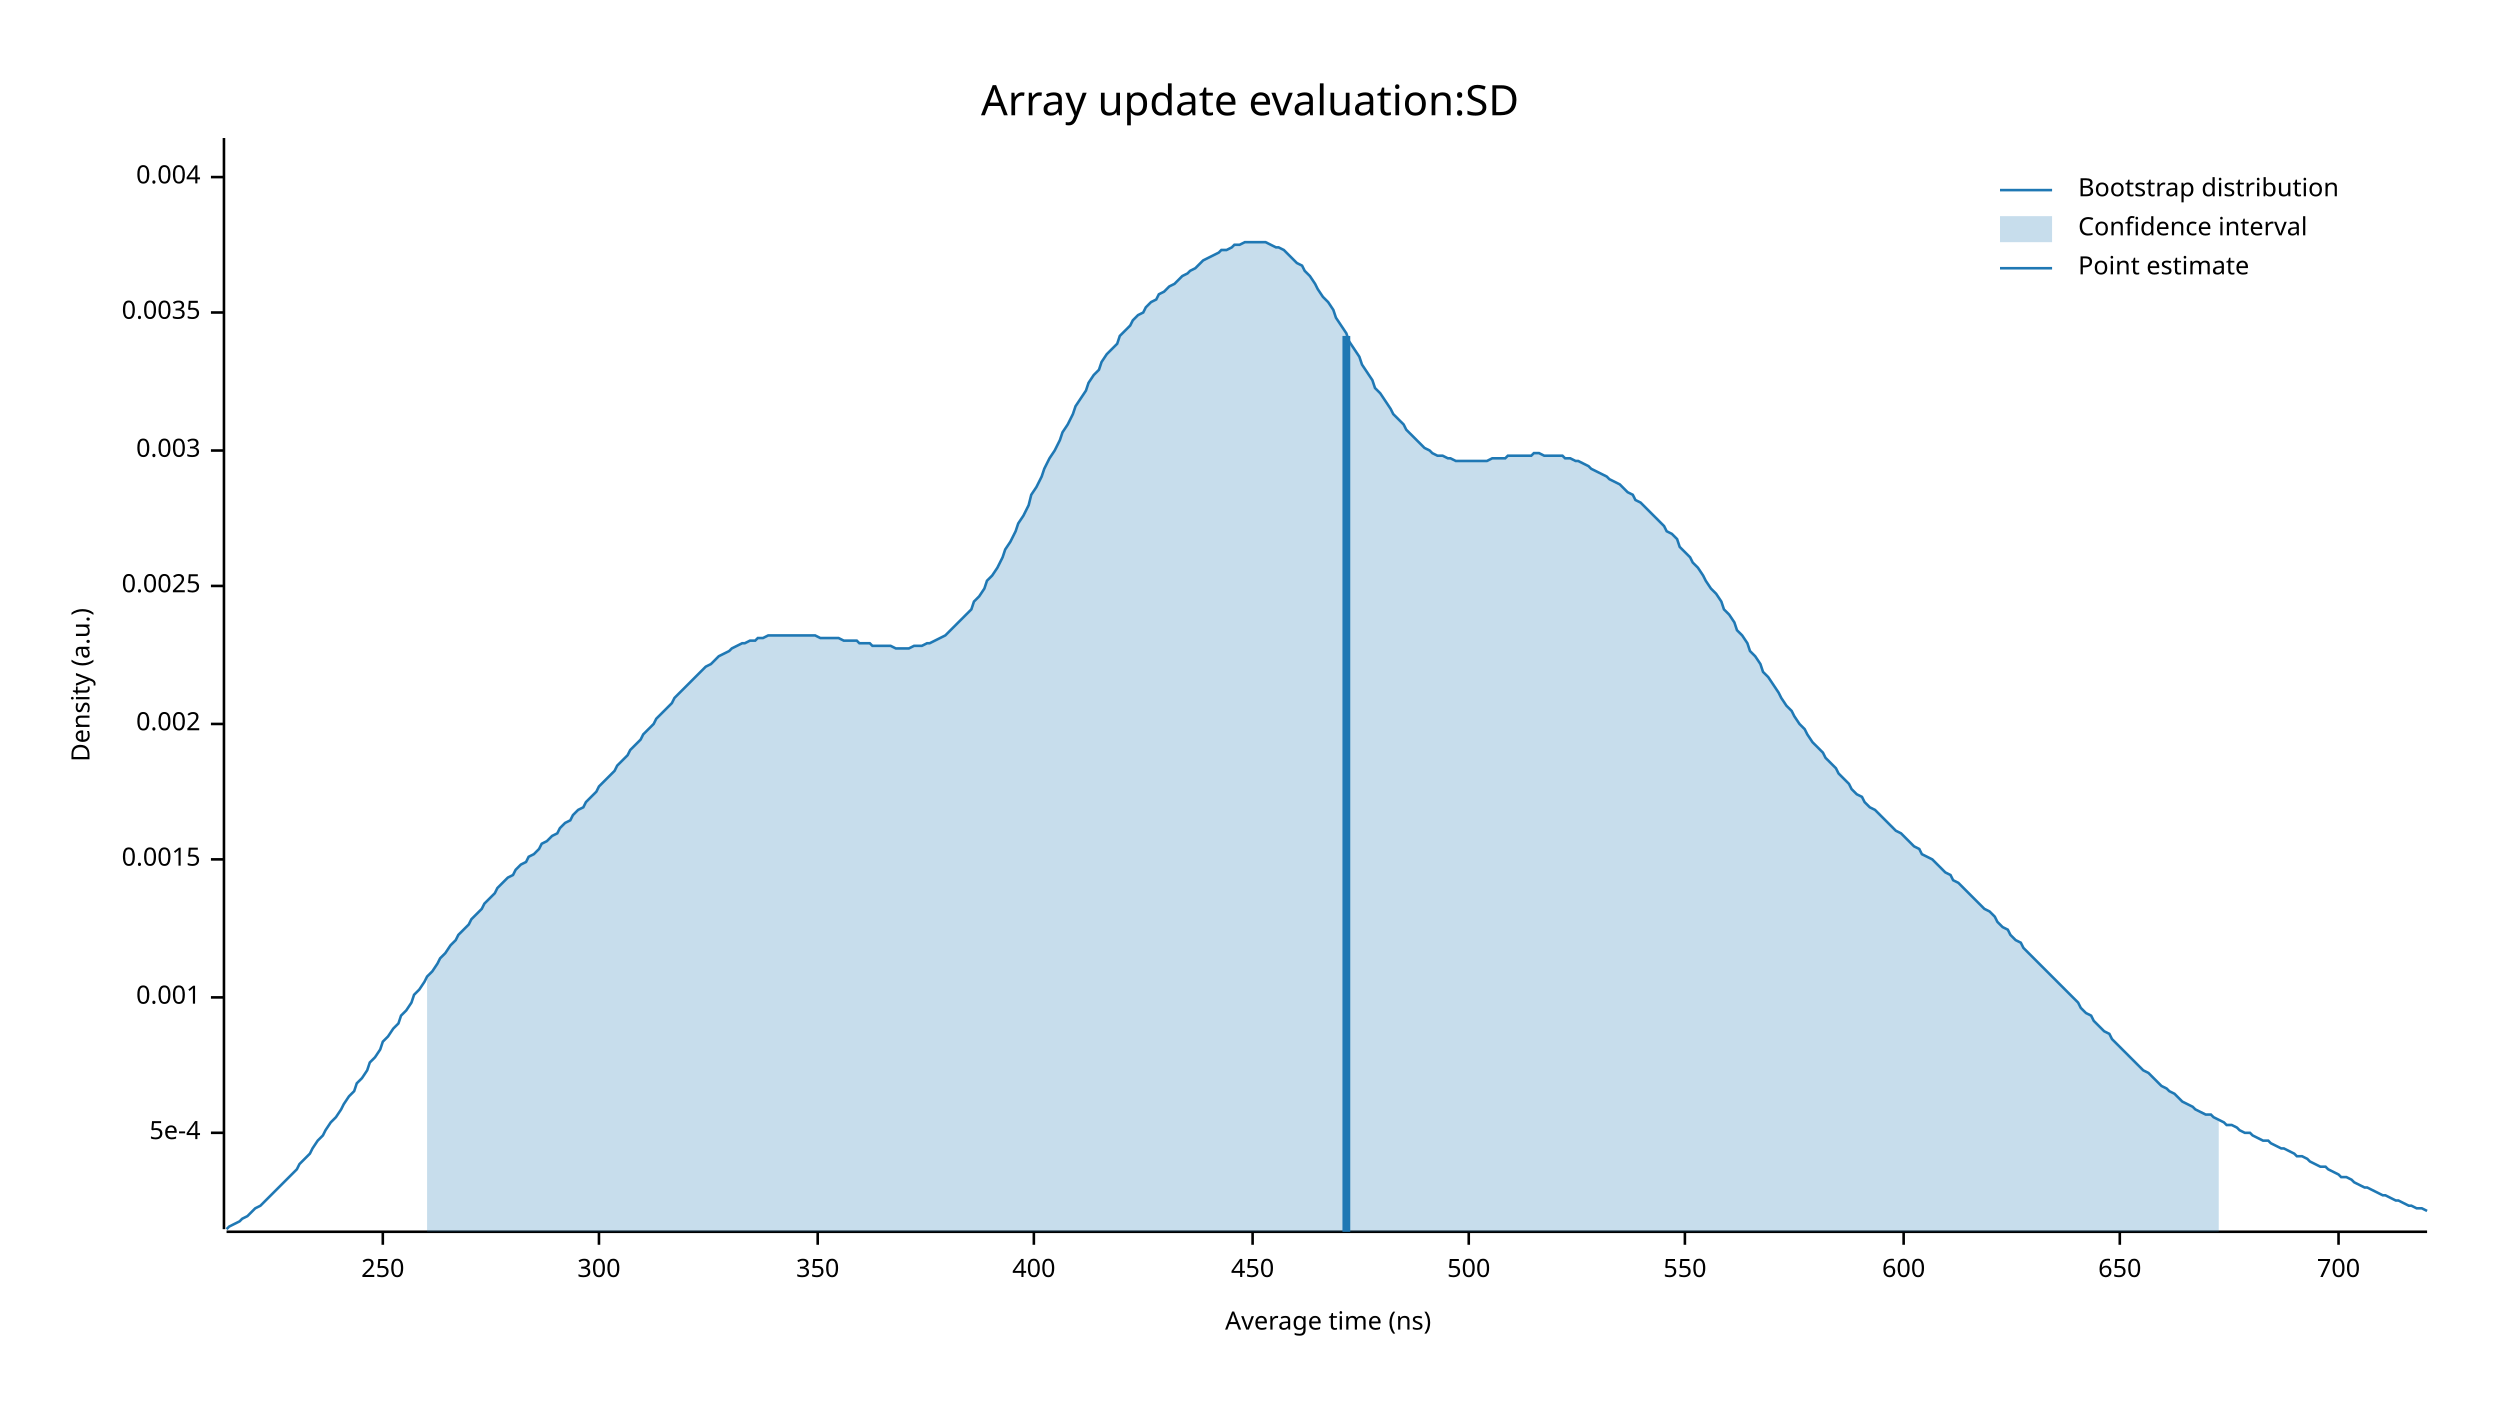
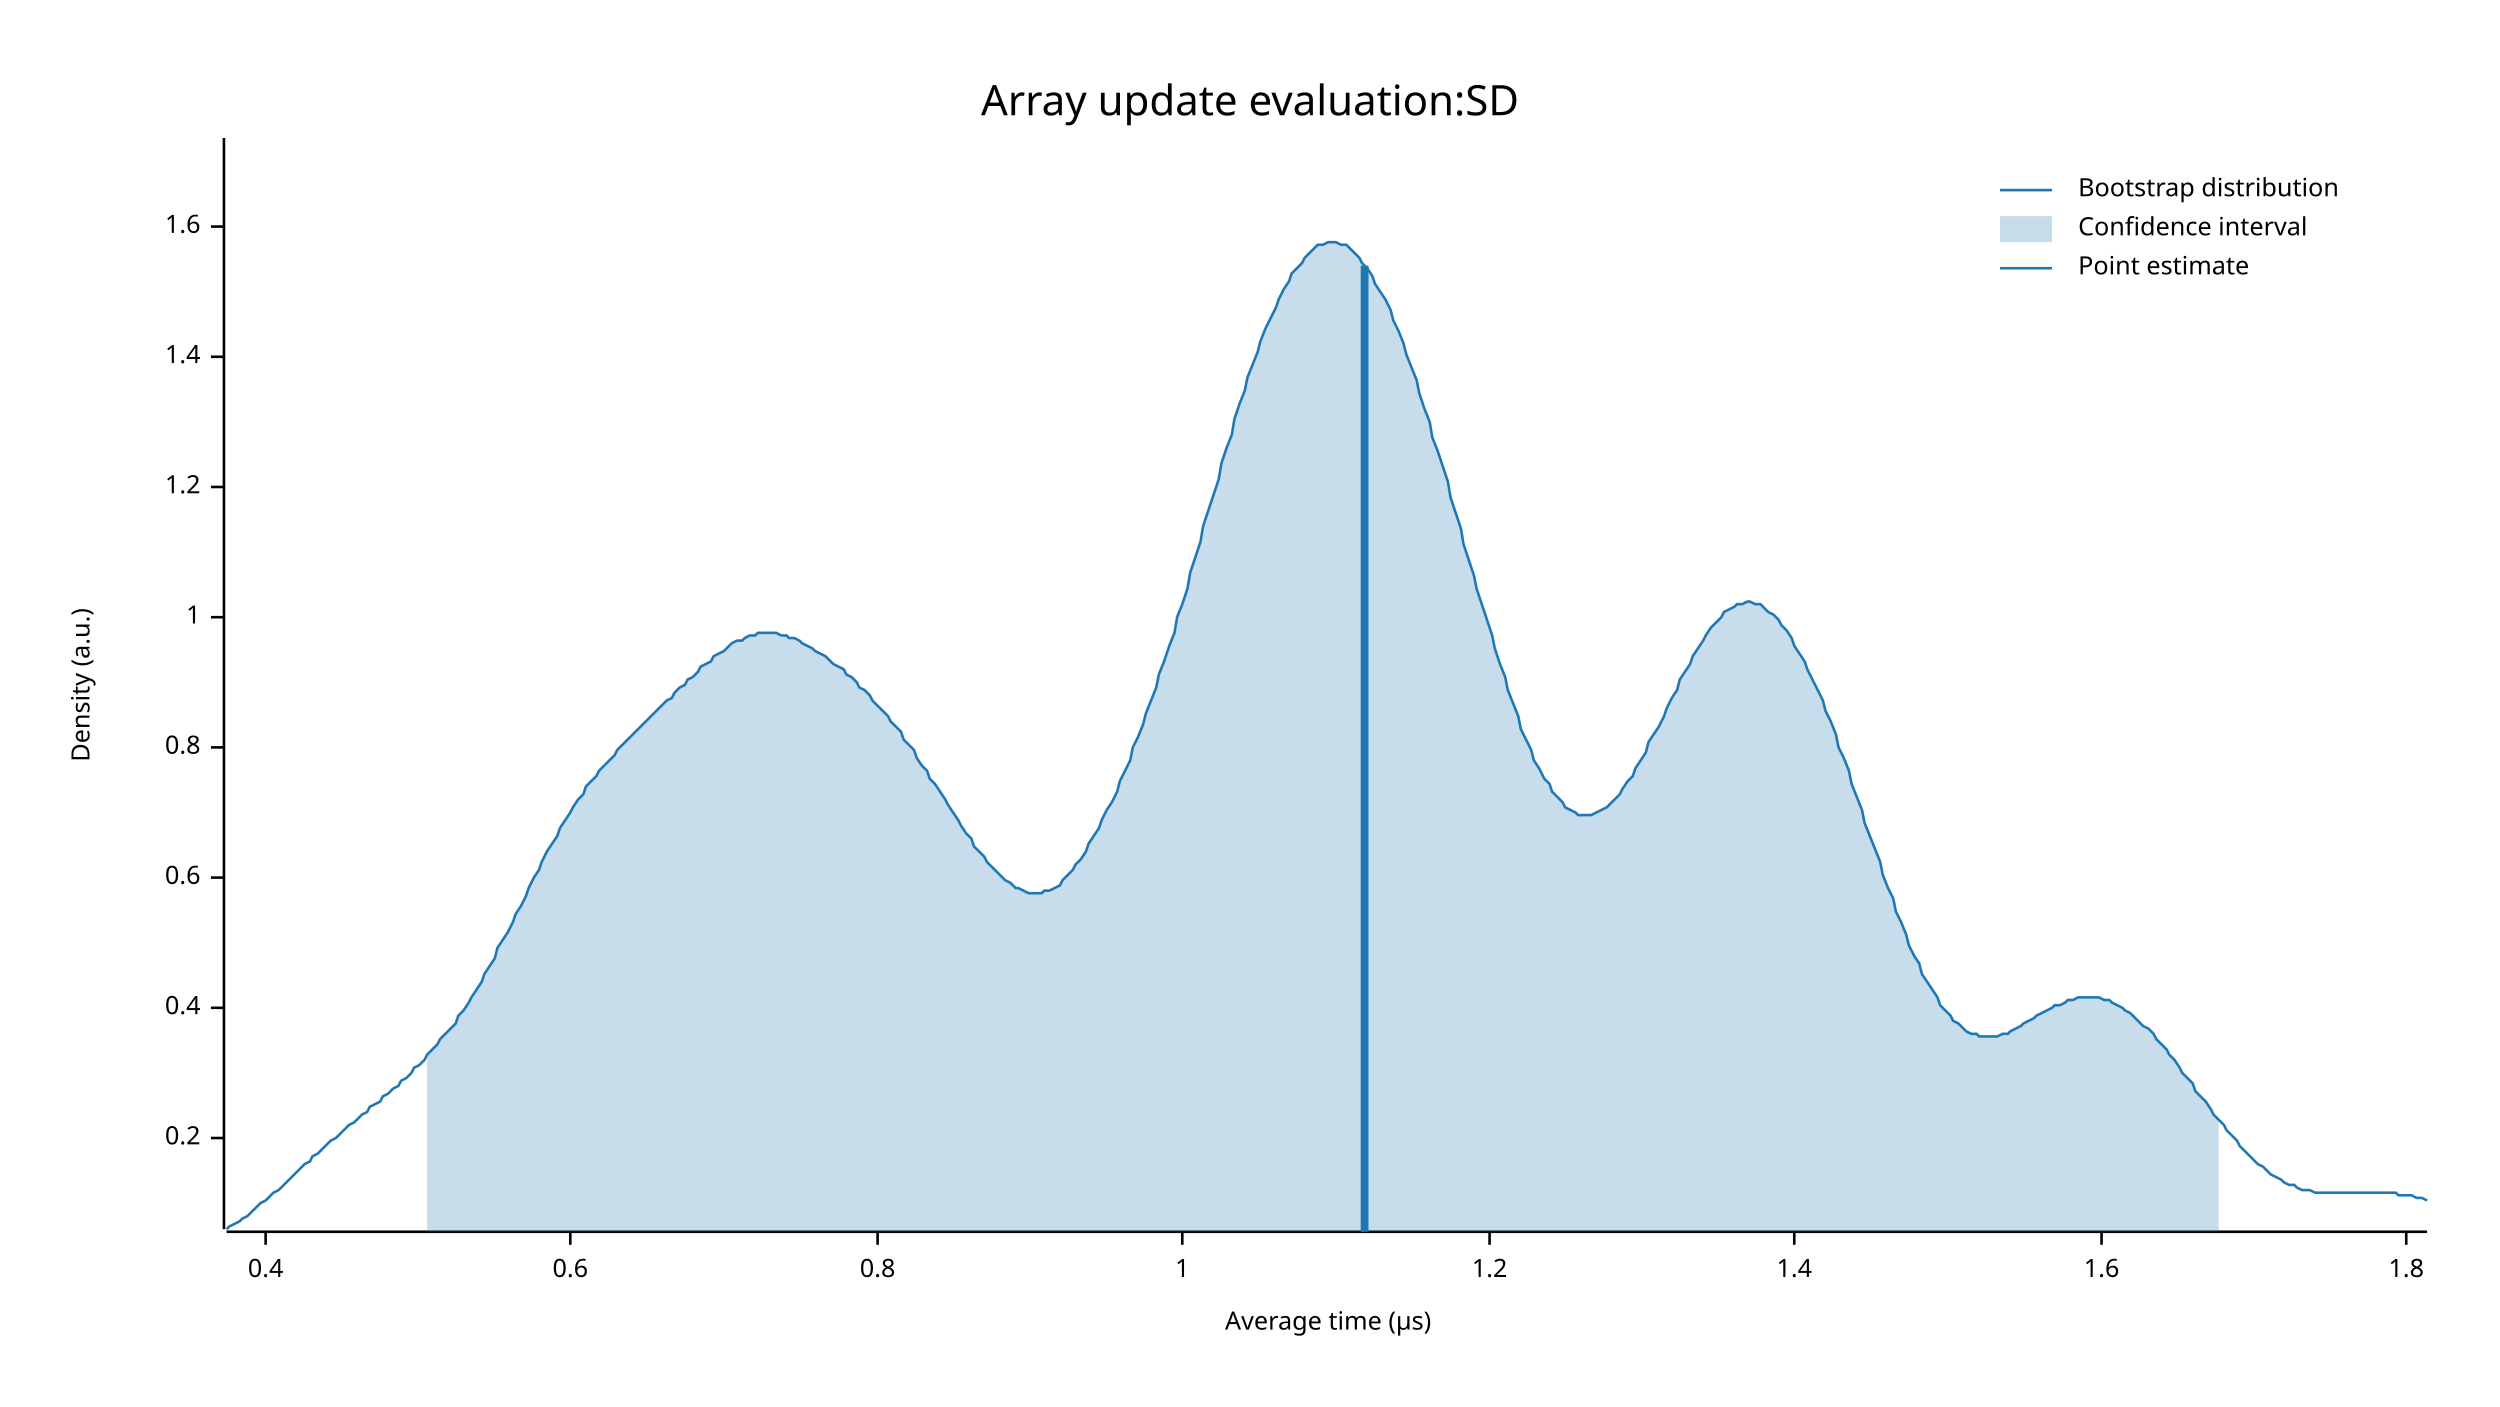
<svg xmlns="http://www.w3.org/2000/svg" width="960" height="540" viewBox="0 0 960 540">
  <text x="480" y="32" dy="0.76em" text-anchor="middle" font-family="sans-serif" font-size="16.129" opacity="1" fill="#000000">
Array update evaluation:SD
</text>
  <text x="27" y="263" dy="0.76em" text-anchor="middle" font-family="sans-serif" font-size="9.677" opacity="1" fill="#000000" transform="rotate(270, 27, 263)">
Density (a.u.)
</text>
  <text x="510" y="513" dy="-0.5ex" text-anchor="middle" font-family="sans-serif" font-size="9.677" opacity="1" fill="#000000">
- Average time (ns)
+ Average time (µs)
</text>
  <polyline fill="none" opacity="1" stroke="#000000" stroke-width="1" points="86,53 86,472 " />
-   <text x="77" y="435" dy="0.5ex" text-anchor="end" font-family="sans-serif" font-size="9.677" opacity="1" fill="#000000">
- 5e-4
+   <text x="77" y="437" dy="0.5ex" text-anchor="end" font-family="sans-serif" font-size="9.677" opacity="1" fill="#000000">
+ 0.2
</text>
-   <polyline fill="none" opacity="1" stroke="#000000" stroke-width="1" points="81,435 86,435 " />
-   <text x="77" y="383" dy="0.5ex" text-anchor="end" font-family="sans-serif" font-size="9.677" opacity="1" fill="#000000">
- 0.001
+   <polyline fill="none" opacity="1" stroke="#000000" stroke-width="1" points="81,437 86,437 " />
+   <text x="77" y="387" dy="0.5ex" text-anchor="end" font-family="sans-serif" font-size="9.677" opacity="1" fill="#000000">
+ 0.4
</text>
-   <polyline fill="none" opacity="1" stroke="#000000" stroke-width="1" points="81,383 86,383 " />
-   <text x="77" y="330" dy="0.5ex" text-anchor="end" font-family="sans-serif" font-size="9.677" opacity="1" fill="#000000">
- 0.0015
+   <polyline fill="none" opacity="1" stroke="#000000" stroke-width="1" points="81,387 86,387 " />
+   <text x="77" y="337" dy="0.5ex" text-anchor="end" font-family="sans-serif" font-size="9.677" opacity="1" fill="#000000">
+ 0.6
</text>
-   <polyline fill="none" opacity="1" stroke="#000000" stroke-width="1" points="81,330 86,330 " />
-   <text x="77" y="278" dy="0.5ex" text-anchor="end" font-family="sans-serif" font-size="9.677" opacity="1" fill="#000000">
- 0.002
+   <polyline fill="none" opacity="1" stroke="#000000" stroke-width="1" points="81,337 86,337 " />
+   <text x="77" y="287" dy="0.5ex" text-anchor="end" font-family="sans-serif" font-size="9.677" opacity="1" fill="#000000">
+ 0.8
</text>
-   <polyline fill="none" opacity="1" stroke="#000000" stroke-width="1" points="81,278 86,278 " />
-   <text x="77" y="225" dy="0.5ex" text-anchor="end" font-family="sans-serif" font-size="9.677" opacity="1" fill="#000000">
- 0.0025
+   <polyline fill="none" opacity="1" stroke="#000000" stroke-width="1" points="81,287 86,287 " />
+   <text x="77" y="237" dy="0.5ex" text-anchor="end" font-family="sans-serif" font-size="9.677" opacity="1" fill="#000000">
+ 1
</text>
-   <polyline fill="none" opacity="1" stroke="#000000" stroke-width="1" points="81,225 86,225 " />
-   <text x="77" y="173" dy="0.5ex" text-anchor="end" font-family="sans-serif" font-size="9.677" opacity="1" fill="#000000">
- 0.003
+   <polyline fill="none" opacity="1" stroke="#000000" stroke-width="1" points="81,237 86,237 " />
+   <text x="77" y="187" dy="0.5ex" text-anchor="end" font-family="sans-serif" font-size="9.677" opacity="1" fill="#000000">
+ 1.2
</text>
-   <polyline fill="none" opacity="1" stroke="#000000" stroke-width="1" points="81,173 86,173 " />
-   <text x="77" y="120" dy="0.5ex" text-anchor="end" font-family="sans-serif" font-size="9.677" opacity="1" fill="#000000">
- 0.0035
+   <polyline fill="none" opacity="1" stroke="#000000" stroke-width="1" points="81,187 86,187 " />
+   <text x="77" y="137" dy="0.5ex" text-anchor="end" font-family="sans-serif" font-size="9.677" opacity="1" fill="#000000">
+ 1.4
</text>
-   <polyline fill="none" opacity="1" stroke="#000000" stroke-width="1" points="81,120 86,120 " />
-   <text x="77" y="68" dy="0.5ex" text-anchor="end" font-family="sans-serif" font-size="9.677" opacity="1" fill="#000000">
- 0.004
+   <polyline fill="none" opacity="1" stroke="#000000" stroke-width="1" points="81,137 86,137 " />
+   <text x="77" y="87" dy="0.5ex" text-anchor="end" font-family="sans-serif" font-size="9.677" opacity="1" fill="#000000">
+ 1.6
</text>
-   <polyline fill="none" opacity="1" stroke="#000000" stroke-width="1" points="81,68 86,68 " />
+   <polyline fill="none" opacity="1" stroke="#000000" stroke-width="1" points="81,87 86,87 " />
  <polyline fill="none" opacity="1" stroke="#000000" stroke-width="1" points="87,473 932,473 " />
-   <text x="147" y="483" dy="0.76em" text-anchor="middle" font-family="sans-serif" font-size="9.677" opacity="1" fill="#000000">
- 250
+   <text x="102" y="483" dy="0.76em" text-anchor="middle" font-family="sans-serif" font-size="9.677" opacity="1" fill="#000000">
+ 0.4
</text>
-   <polyline fill="none" opacity="1" stroke="#000000" stroke-width="1" points="147,473 147,478 " />
-   <text x="230" y="483" dy="0.76em" text-anchor="middle" font-family="sans-serif" font-size="9.677" opacity="1" fill="#000000">
- 300
+   <polyline fill="none" opacity="1" stroke="#000000" stroke-width="1" points="102,473 102,478 " />
+   <text x="219" y="483" dy="0.76em" text-anchor="middle" font-family="sans-serif" font-size="9.677" opacity="1" fill="#000000">
+ 0.6
</text>
-   <polyline fill="none" opacity="1" stroke="#000000" stroke-width="1" points="230,473 230,478 " />
-   <text x="314" y="483" dy="0.76em" text-anchor="middle" font-family="sans-serif" font-size="9.677" opacity="1" fill="#000000">
- 350
+   <polyline fill="none" opacity="1" stroke="#000000" stroke-width="1" points="219,473 219,478 " />
+   <text x="337" y="483" dy="0.76em" text-anchor="middle" font-family="sans-serif" font-size="9.677" opacity="1" fill="#000000">
+ 0.8
</text>
-   <polyline fill="none" opacity="1" stroke="#000000" stroke-width="1" points="314,473 314,478 " />
-   <text x="397" y="483" dy="0.76em" text-anchor="middle" font-family="sans-serif" font-size="9.677" opacity="1" fill="#000000">
- 400
+   <polyline fill="none" opacity="1" stroke="#000000" stroke-width="1" points="337,473 337,478 " />
+   <text x="454" y="483" dy="0.76em" text-anchor="middle" font-family="sans-serif" font-size="9.677" opacity="1" fill="#000000">
+ 1
</text>
-   <polyline fill="none" opacity="1" stroke="#000000" stroke-width="1" points="397,473 397,478 " />
-   <text x="481" y="483" dy="0.76em" text-anchor="middle" font-family="sans-serif" font-size="9.677" opacity="1" fill="#000000">
- 450
+   <polyline fill="none" opacity="1" stroke="#000000" stroke-width="1" points="454,473 454,478 " />
+   <text x="572" y="483" dy="0.76em" text-anchor="middle" font-family="sans-serif" font-size="9.677" opacity="1" fill="#000000">
+ 1.2
</text>
-   <polyline fill="none" opacity="1" stroke="#000000" stroke-width="1" points="481,473 481,478 " />
-   <text x="564" y="483" dy="0.76em" text-anchor="middle" font-family="sans-serif" font-size="9.677" opacity="1" fill="#000000">
- 500
+   <polyline fill="none" opacity="1" stroke="#000000" stroke-width="1" points="572,473 572,478 " />
+   <text x="689" y="483" dy="0.76em" text-anchor="middle" font-family="sans-serif" font-size="9.677" opacity="1" fill="#000000">
+ 1.4
</text>
-   <polyline fill="none" opacity="1" stroke="#000000" stroke-width="1" points="564,473 564,478 " />
-   <text x="647" y="483" dy="0.76em" text-anchor="middle" font-family="sans-serif" font-size="9.677" opacity="1" fill="#000000">
- 550
+   <polyline fill="none" opacity="1" stroke="#000000" stroke-width="1" points="689,473 689,478 " />
+   <text x="807" y="483" dy="0.76em" text-anchor="middle" font-family="sans-serif" font-size="9.677" opacity="1" fill="#000000">
+ 1.6
</text>
-   <polyline fill="none" opacity="1" stroke="#000000" stroke-width="1" points="647,473 647,478 " />
-   <text x="731" y="483" dy="0.76em" text-anchor="middle" font-family="sans-serif" font-size="9.677" opacity="1" fill="#000000">
- 600
+   <polyline fill="none" opacity="1" stroke="#000000" stroke-width="1" points="807,473 807,478 " />
+   <text x="924" y="483" dy="0.76em" text-anchor="middle" font-family="sans-serif" font-size="9.677" opacity="1" fill="#000000">
+ 1.8
</text>
-   <polyline fill="none" opacity="1" stroke="#000000" stroke-width="1" points="731,473 731,478 " />
-   <text x="814" y="483" dy="0.76em" text-anchor="middle" font-family="sans-serif" font-size="9.677" opacity="1" fill="#000000">
- 650
- </text>
-   <polyline fill="none" opacity="1" stroke="#000000" stroke-width="1" points="814,473 814,478 " />
-   <text x="898" y="483" dy="0.76em" text-anchor="middle" font-family="sans-serif" font-size="9.677" opacity="1" fill="#000000">
- 700
- </text>
-   <polyline fill="none" opacity="1" stroke="#000000" stroke-width="1" points="898,473 898,478 " />
-   <polyline fill="none" opacity="1" stroke="#1F78B4" stroke-width="1" points="87,472 88,471 90,470 92,469 93,468 95,467 97,465 98,464 100,463 102,461 103,460 105,458 107,456 109,454 110,453 112,451 114,449 115,447 117,445 119,443 120,441 122,438 124,436 125,434 127,431 129,429 131,426 132,424 134,421 136,419 137,416 139,414 141,411 142,408 144,406 146,403 147,400 149,398 151,395 153,393 154,390 156,388 158,385 159,382 161,380 163,377 164,375 166,373 168,370 169,368 171,366 173,363 175,361 176,359 178,357 180,355 181,353 183,351 185,349 186,347 188,345 190,343 191,341 193,339 195,337 197,336 198,334 200,332 202,331 203,329 205,328 207,326 208,324 210,323 212,321 214,320 215,318 217,316 219,315 220,313 222,311 224,310 225,308 227,306 229,304 230,302 232,300 234,298 236,296 237,294 239,292 241,290 242,288 244,286 246,284 247,282 249,280 251,278 252,276 254,274 256,272 258,270 259,268 261,266 263,264 264,263 266,261 268,259 269,258 271,256 273,255 274,254 276,252 278,251 280,250 281,249 283,248 285,247 286,247 288,246 290,246 291,245 293,245 295,244 296,244 298,244 300,244 302,244 303,244 305,244 307,244 308,244 310,244 312,244 313,244 315,245 317,245 318,245 320,245 322,245 324,246 325,246 327,246 329,246 330,247 332,247 334,247 335,248 337,248 339,248 341,248 342,248 344,249 346,249 347,249 349,249 351,248 352,248 354,248 356,247 357,247 359,246 361,245 363,244 364,243 366,241 368,239 369,238 371,236 373,234 374,231 376,229 378,226 379,223 381,221 383,218 385,214 386,211 388,208 390,204 391,201 393,198 395,194 396,190 398,187 400,183 401,180 403,176 405,173 407,169 408,166 410,163 412,159 413,156 415,153 417,150 418,147 420,144 422,142 423,139 425,136 427,134 429,132 430,129 432,127 434,125 435,123 437,121 439,120 440,118 442,116 444,115 445,113 447,112 449,110 451,109 452,108 454,106 456,105 457,104 459,103 461,101 462,100 464,99 466,98 468,97 469,96 471,96 473,95 474,94 476,94 478,93 479,93 481,93 483,93 484,93 486,93 488,94 490,95 491,95 493,96 495,98 496,99 498,101 500,102 501,104 503,106 505,109 506,111 508,114 510,116 512,119 513,122 515,125 517,128 518,131 520,134 522,137 523,140 525,143 527,146 528,149 530,151 532,154 534,157 535,159 537,161 539,163 540,165 542,167 544,169 545,170 547,172 549,173 550,174 552,175 554,175 556,176 557,176 559,177 561,177 562,177 564,177 566,177 567,177 569,177 571,177 573,176 574,176 576,176 578,176 579,175 581,175 583,175 584,175 586,175 588,175 589,174 591,174 593,175 595,175 596,175 598,175 600,175 601,176 603,176 605,177 606,177 608,178 610,179 611,180 613,181 615,182 617,183 618,184 620,185 622,186 623,187 625,189 627,190 628,192 630,193 632,195 633,196 635,198 637,200 639,202 640,204 642,205 644,207 645,210 647,212 649,214 650,216 652,218 654,221 655,223 657,226 659,228 661,231 662,234 664,236 666,239 667,242 669,244 671,247 672,250 674,252 676,255 677,258 679,260 681,263 683,266 684,268 686,271 688,273 689,275 691,278 693,280 694,282 696,285 698,287 700,289 701,291 703,293 705,295 706,297 708,299 710,301 711,303 713,305 715,306 716,308 718,310 720,311 722,313 723,314 725,316 727,318 728,319 730,320 732,322 733,323 735,325 737,326 738,328 740,329 742,330 744,332 745,333 747,335 749,336 750,338 752,339 754,341 755,342 757,344 759,346 760,347 762,349 764,350 766,352 767,354 769,356 771,357 772,359 774,361 776,362 777,364 779,366 781,368 782,369 784,371 786,373 788,375 789,376 791,378 793,380 794,381 796,383 798,385 799,387 801,389 803,390 804,392 806,394 808,396 810,397 811,399 813,401 815,403 816,404 818,406 820,408 821,409 823,411 825,412 827,414 828,415 830,417 832,418 833,419 835,420 837,422 838,423 840,424 842,425 843,426 845,427 847,428 849,428 850,429 852,430 854,431 855,432 857,432 859,433 860,434 862,435 864,435 865,436 867,437 869,438 871,438 872,439 874,440 876,441 877,441 879,442 881,443 882,444 884,444 886,445 887,446 889,447 891,448 893,448 894,449 896,450 898,451 899,452 901,452 903,453 904,454 906,455 908,456 909,456 911,457 913,458 915,459 916,459 918,460 920,461 921,461 923,462 925,463 926,463 928,464 930,464 932,465 " />
-   <polygon opacity="0.25" fill="#1F78B4" points="164,375 166,373 168,370 169,368 171,366 173,363 175,361 176,359 178,357 180,355 181,353 183,351 185,349 186,347 188,345 190,343 191,341 193,339 195,337 197,336 198,334 200,332 202,331 203,329 205,328 207,326 208,324 210,323 212,321 214,320 215,318 217,316 219,315 220,313 222,311 224,310 225,308 227,306 229,304 230,302 232,300 234,298 236,296 237,294 239,292 241,290 242,288 244,286 246,284 247,282 249,280 251,278 252,276 254,274 256,272 258,270 259,268 261,266 263,264 264,263 266,261 268,259 269,258 271,256 273,255 274,254 276,252 278,251 280,250 281,249 283,248 285,247 286,247 288,246 290,246 291,245 293,245 295,244 296,244 298,244 300,244 302,244 303,244 305,244 307,244 308,244 310,244 312,244 313,244 315,245 317,245 318,245 320,245 322,245 324,246 325,246 327,246 329,246 330,247 332,247 334,247 335,248 337,248 339,248 341,248 342,248 344,249 346,249 347,249 349,249 351,248 352,248 354,248 356,247 357,247 359,246 361,245 363,244 364,243 366,241 368,239 369,238 371,236 373,234 374,231 376,229 378,226 379,223 381,221 383,218 385,214 386,211 388,208 390,204 391,201 393,198 395,194 396,190 398,187 400,183 401,180 403,176 405,173 407,169 408,166 410,163 412,159 413,156 415,153 417,150 418,147 420,144 422,142 423,139 425,136 427,134 429,132 430,129 432,127 434,125 435,123 437,121 439,120 440,118 442,116 444,115 445,113 447,112 449,110 451,109 452,108 454,106 456,105 457,104 459,103 461,101 462,100 464,99 466,98 468,97 469,96 471,96 473,95 474,94 476,94 478,93 479,93 481,93 483,93 484,93 486,93 488,94 490,95 491,95 493,96 495,98 496,99 498,101 500,102 501,104 503,106 505,109 506,111 508,114 510,116 512,119 513,122 515,125 517,128 518,131 520,134 522,137 523,140 525,143 527,146 528,149 530,151 532,154 534,157 535,159 537,161 539,163 540,165 542,167 544,169 545,170 547,172 549,173 550,174 552,175 554,175 556,176 557,176 559,177 561,177 562,177 564,177 566,177 567,177 569,177 571,177 573,176 574,176 576,176 578,176 579,175 581,175 583,175 584,175 586,175 588,175 589,174 591,174 593,175 595,175 596,175 598,175 600,175 601,176 603,176 605,177 606,177 608,178 610,179 611,180 613,181 615,182 617,183 618,184 620,185 622,186 623,187 625,189 627,190 628,192 630,193 632,195 633,196 635,198 637,200 639,202 640,204 642,205 644,207 645,210 647,212 649,214 650,216 652,218 654,221 655,223 657,226 659,228 661,231 662,234 664,236 666,239 667,242 669,244 671,247 672,250 674,252 676,255 677,258 679,260 681,263 683,266 684,268 686,271 688,273 689,275 691,278 693,280 694,282 696,285 698,287 700,289 701,291 703,293 705,295 706,297 708,299 710,301 711,303 713,305 715,306 716,308 718,310 720,311 722,313 723,314 725,316 727,318 728,319 730,320 732,322 733,323 735,325 737,326 738,328 740,329 742,330 744,332 745,333 747,335 749,336 750,338 752,339 754,341 755,342 757,344 759,346 760,347 762,349 764,350 766,352 767,354 769,356 771,357 772,359 774,361 776,362 777,364 779,366 781,368 782,369 784,371 786,373 788,375 789,376 791,378 793,380 794,381 796,383 798,385 799,387 801,389 803,390 804,392 806,394 808,396 810,397 811,399 813,401 815,403 816,404 818,406 820,408 821,409 823,411 825,412 827,414 828,415 830,417 832,418 833,419 835,420 837,422 838,423 840,424 842,425 843,426 845,427 847,428 849,428 850,429 852,430 852,473 164,473 " />
-   <polyline fill="none" opacity="1" stroke="#1F78B4" stroke-width="3" points="517,473 517,129 " />
+   <polyline fill="none" opacity="1" stroke="#000000" stroke-width="1" points="924,473 924,478 " />
+   <polyline fill="none" opacity="1" stroke="#1F78B4" stroke-width="1" points="87,472 88,471 90,470 92,469 93,468 95,467 97,465 98,464 100,462 102,461 103,460 105,458 107,457 109,455 110,454 112,452 114,450 115,449 117,447 119,446 120,444 122,443 124,441 125,440 127,438 129,437 131,435 132,434 134,432 136,431 137,430 139,428 141,427 142,425 144,424 146,423 147,421 149,420 151,418 153,417 154,415 156,414 158,412 159,410 161,409 163,407 164,405 166,403 168,401 169,399 171,397 173,395 175,393 176,390 178,388 180,385 181,383 183,380 185,377 186,374 188,371 190,368 191,364 193,361 195,358 197,354 198,351 200,348 202,344 203,341 205,337 207,334 208,331 210,327 212,324 214,321 215,318 217,315 219,312 220,310 222,307 224,305 225,302 227,300 229,298 230,296 232,294 234,292 236,290 237,288 239,286 241,284 242,283 244,281 246,279 247,278 249,276 251,274 252,273 254,271 256,269 258,268 259,266 261,264 263,263 264,261 266,260 268,258 269,256 271,255 273,254 274,252 276,251 278,250 280,248 281,247 283,246 285,246 286,245 288,244 290,244 291,243 293,243 295,243 296,243 298,243 300,244 302,244 303,245 305,245 307,246 308,247 310,248 312,249 313,250 315,251 317,252 318,253 320,255 322,256 324,257 325,259 327,260 329,262 330,264 332,265 334,267 335,269 337,271 339,273 341,275 342,277 344,279 346,281 347,284 349,286 351,288 352,291 354,294 356,296 357,299 359,301 361,304 363,307 364,309 366,312 368,315 369,317 371,320 373,322 374,325 376,327 378,329 379,331 381,333 383,335 385,337 386,338 388,339 390,341 391,341 393,342 395,343 396,343 398,343 400,343 401,342 403,342 405,341 407,340 408,338 410,336 412,334 413,332 415,330 417,327 418,324 420,321 422,318 423,315 425,311 427,308 429,304 430,300 432,296 434,292 435,287 437,283 439,278 440,274 442,269 444,264 445,259 447,254 449,248 451,243 452,237 454,232 456,226 457,220 459,214 461,208 462,202 464,196 466,190 468,184 469,178 471,172 473,167 474,161 476,155 478,150 479,145 481,140 483,135 484,131 486,126 488,122 490,118 491,115 493,111 495,108 496,105 498,103 500,101 501,99 503,97 505,95 506,94 508,94 510,93 512,93 513,93 515,94 517,94 518,95 520,97 522,99 523,101 525,103 527,106 528,109 530,112 532,115 534,119 535,123 537,127 539,132 540,136 542,141 544,146 545,151 547,157 549,162 550,168 552,173 554,179 556,185 557,191 559,197 561,203 562,209 564,215 566,221 567,226 569,232 571,238 573,244 574,249 576,255 578,260 579,265 581,270 583,275 584,280 586,284 588,288 589,292 591,295 593,299 595,301 596,304 598,306 600,308 601,310 603,311 605,312 606,313 608,313 610,313 611,313 613,312 615,311 617,310 618,309 620,307 622,305 623,303 625,300 627,298 628,295 630,292 632,289 633,285 635,282 637,279 639,275 640,272 642,268 644,265 645,261 647,258 649,255 650,252 652,249 654,246 655,244 657,241 659,239 661,237 662,235 664,234 666,233 667,232 669,232 671,231 672,231 674,232 676,232 677,233 679,235 681,236 683,238 684,240 686,242 688,245 689,248 691,251 693,254 694,257 696,261 698,265 700,269 701,273 703,277 705,282 706,287 708,291 710,296 711,301 713,306 715,311 716,316 718,321 720,326 722,331 723,336 725,341 727,345 728,350 730,354 732,359 733,363 735,367 737,370 738,374 740,377 742,380 744,383 745,386 747,388 749,390 750,392 752,393 754,395 755,396 757,397 759,397 760,398 762,398 764,398 766,398 767,398 769,397 771,397 772,396 774,395 776,394 777,393 779,392 781,391 782,390 784,389 786,388 788,387 789,386 791,386 793,385 794,384 796,384 798,383 799,383 801,383 803,383 804,383 806,383 808,384 810,384 811,385 813,386 815,387 816,388 818,389 820,391 821,392 823,394 825,395 827,397 828,399 830,401 832,403 833,405 835,407 837,410 838,412 840,414 842,416 843,419 845,421 847,423 849,426 850,428 852,430 854,432 855,434 857,436 859,438 860,440 862,442 864,444 865,445 867,447 869,448 871,450 872,451 874,452 876,453 877,454 879,455 881,455 882,456 884,457 886,457 887,457 889,458 891,458 893,458 894,458 896,458 898,458 899,458 901,458 903,458 904,458 906,458 908,458 909,458 911,458 913,458 915,458 916,458 918,458 920,458 921,459 923,459 925,459 926,459 928,460 930,460 932,461 " />
+   <polygon opacity="0.25" fill="#1F78B4" points="164,405 166,403 168,401 169,399 171,397 173,395 175,393 176,390 178,388 180,385 181,383 183,380 185,377 186,374 188,371 190,368 191,364 193,361 195,358 197,354 198,351 200,348 202,344 203,341 205,337 207,334 208,331 210,327 212,324 214,321 215,318 217,315 219,312 220,310 222,307 224,305 225,302 227,300 229,298 230,296 232,294 234,292 236,290 237,288 239,286 241,284 242,283 244,281 246,279 247,278 249,276 251,274 252,273 254,271 256,269 258,268 259,266 261,264 263,263 264,261 266,260 268,258 269,256 271,255 273,254 274,252 276,251 278,250 280,248 281,247 283,246 285,246 286,245 288,244 290,244 291,243 293,243 295,243 296,243 298,243 300,244 302,244 303,245 305,245 307,246 308,247 310,248 312,249 313,250 315,251 317,252 318,253 320,255 322,256 324,257 325,259 327,260 329,262 330,264 332,265 334,267 335,269 337,271 339,273 341,275 342,277 344,279 346,281 347,284 349,286 351,288 352,291 354,294 356,296 357,299 359,301 361,304 363,307 364,309 366,312 368,315 369,317 371,320 373,322 374,325 376,327 378,329 379,331 381,333 383,335 385,337 386,338 388,339 390,341 391,341 393,342 395,343 396,343 398,343 400,343 401,342 403,342 405,341 407,340 408,338 410,336 412,334 413,332 415,330 417,327 418,324 420,321 422,318 423,315 425,311 427,308 429,304 430,300 432,296 434,292 435,287 437,283 439,278 440,274 442,269 444,264 445,259 447,254 449,248 451,243 452,237 454,232 456,226 457,220 459,214 461,208 462,202 464,196 466,190 468,184 469,178 471,172 473,167 474,161 476,155 478,150 479,145 481,140 483,135 484,131 486,126 488,122 490,118 491,115 493,111 495,108 496,105 498,103 500,101 501,99 503,97 505,95 506,94 508,94 510,93 512,93 513,93 515,94 517,94 518,95 520,97 522,99 523,101 525,103 527,106 528,109 530,112 532,115 534,119 535,123 537,127 539,132 540,136 542,141 544,146 545,151 547,157 549,162 550,168 552,173 554,179 556,185 557,191 559,197 561,203 562,209 564,215 566,221 567,226 569,232 571,238 573,244 574,249 576,255 578,260 579,265 581,270 583,275 584,280 586,284 588,288 589,292 591,295 593,299 595,301 596,304 598,306 600,308 601,310 603,311 605,312 606,313 608,313 610,313 611,313 613,312 615,311 617,310 618,309 620,307 622,305 623,303 625,300 627,298 628,295 630,292 632,289 633,285 635,282 637,279 639,275 640,272 642,268 644,265 645,261 647,258 649,255 650,252 652,249 654,246 655,244 657,241 659,239 661,237 662,235 664,234 666,233 667,232 669,232 671,231 672,231 674,232 676,232 677,233 679,235 681,236 683,238 684,240 686,242 688,245 689,248 691,251 693,254 694,257 696,261 698,265 700,269 701,273 703,277 705,282 706,287 708,291 710,296 711,301 713,306 715,311 716,316 718,321 720,326 722,331 723,336 725,341 727,345 728,350 730,354 732,359 733,363 735,367 737,370 738,374 740,377 742,380 744,383 745,386 747,388 749,390 750,392 752,393 754,395 755,396 757,397 759,397 760,398 762,398 764,398 766,398 767,398 769,397 771,397 772,396 774,395 776,394 777,393 779,392 781,391 782,390 784,389 786,388 788,387 789,386 791,386 793,385 794,384 796,384 798,383 799,383 801,383 803,383 804,383 806,383 808,384 810,384 811,385 813,386 815,387 816,388 818,389 820,391 821,392 823,394 825,395 827,397 828,399 830,401 832,403 833,405 835,407 837,410 838,412 840,414 842,416 843,419 845,421 847,423 849,426 850,428 852,430 852,473 164,473 " />
+   <polyline fill="none" opacity="1" stroke="#1F78B4" stroke-width="3" points="524,473 524,102 " />
  <text x="798" y="68" dy="0.76em" text-anchor="start" font-family="sans-serif" font-size="9.677" opacity="1" fill="#000000">
Bootstrap distribution
</text>
  <text x="798" y="83" dy="0.76em" text-anchor="start" font-family="sans-serif" font-size="9.677" opacity="1" fill="#000000">
Confidence interval
</text>
  <text x="798" y="98" dy="0.76em" text-anchor="start" font-family="sans-serif" font-size="9.677" opacity="1" fill="#000000">
Point estimate
</text>
  <polyline fill="none" opacity="1" stroke="#1F78B4" stroke-width="1" points="768,73 788,73 " />
  <rect x="768" y="83" width="20" height="10" opacity="0.25" fill="#1F78B4" stroke="none" />
  <polyline fill="none" opacity="1" stroke="#1F78B4" stroke-width="1" points="768,103 788,103 " />
</svg>
